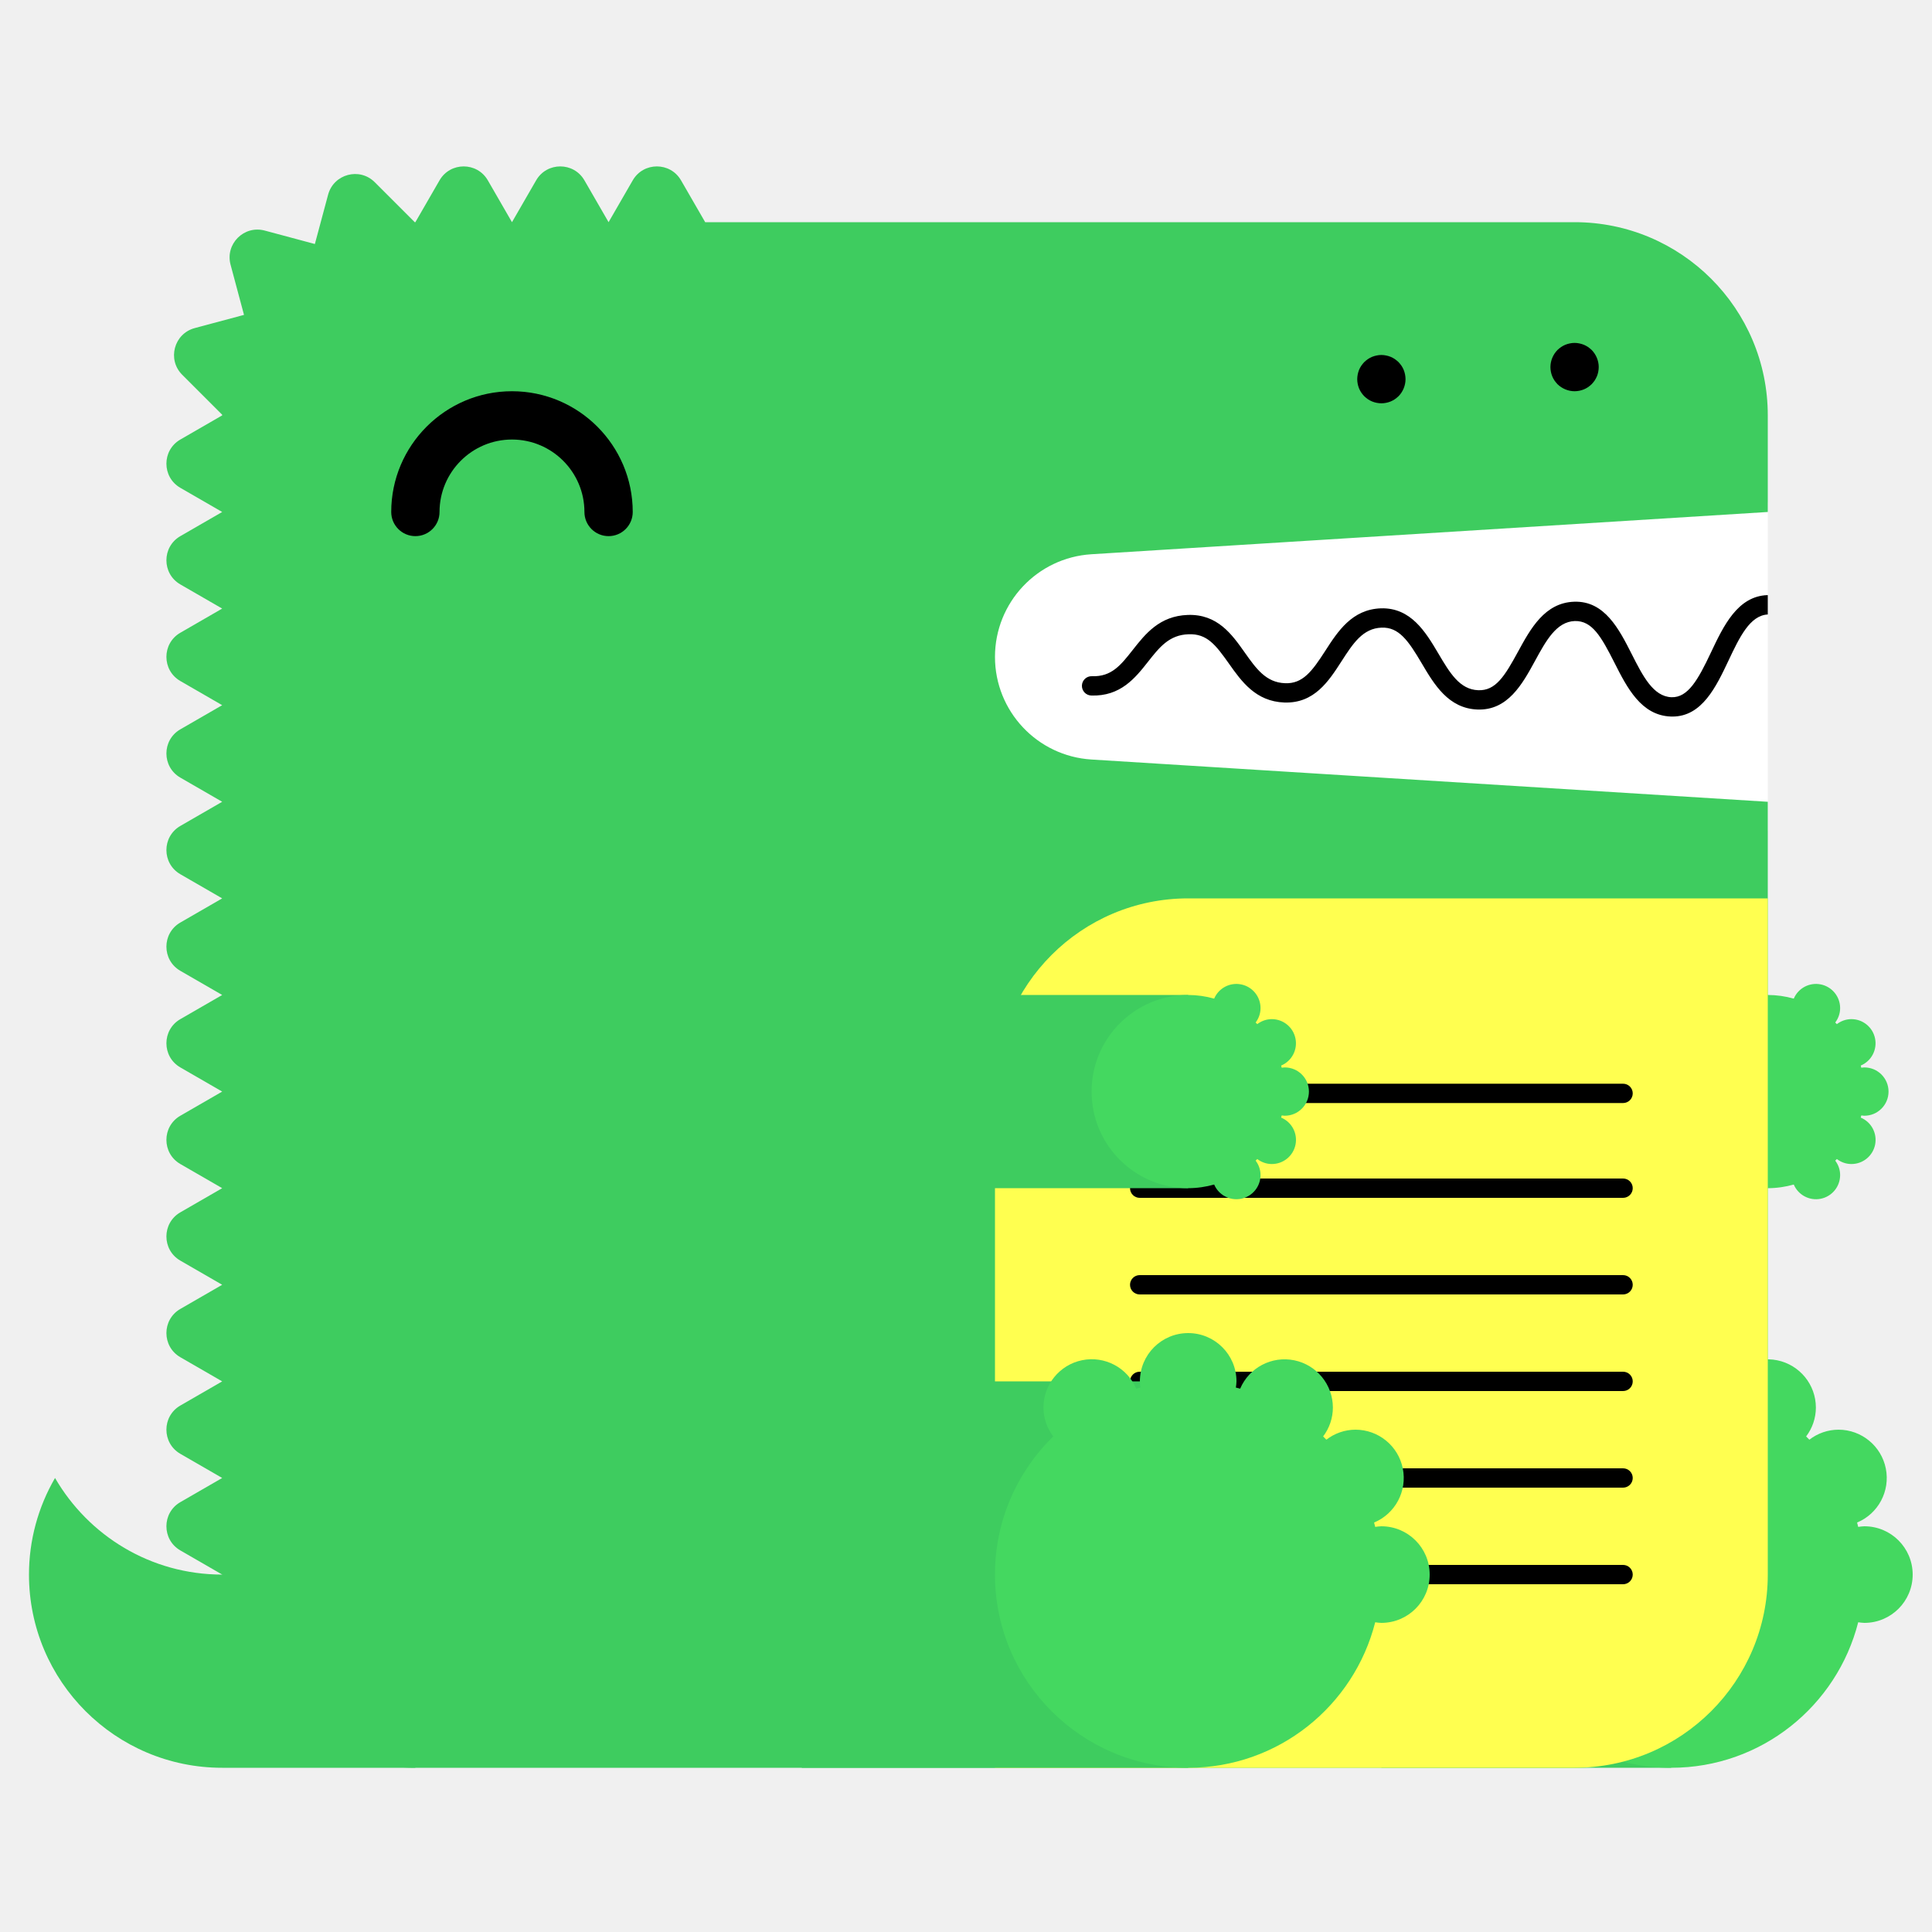
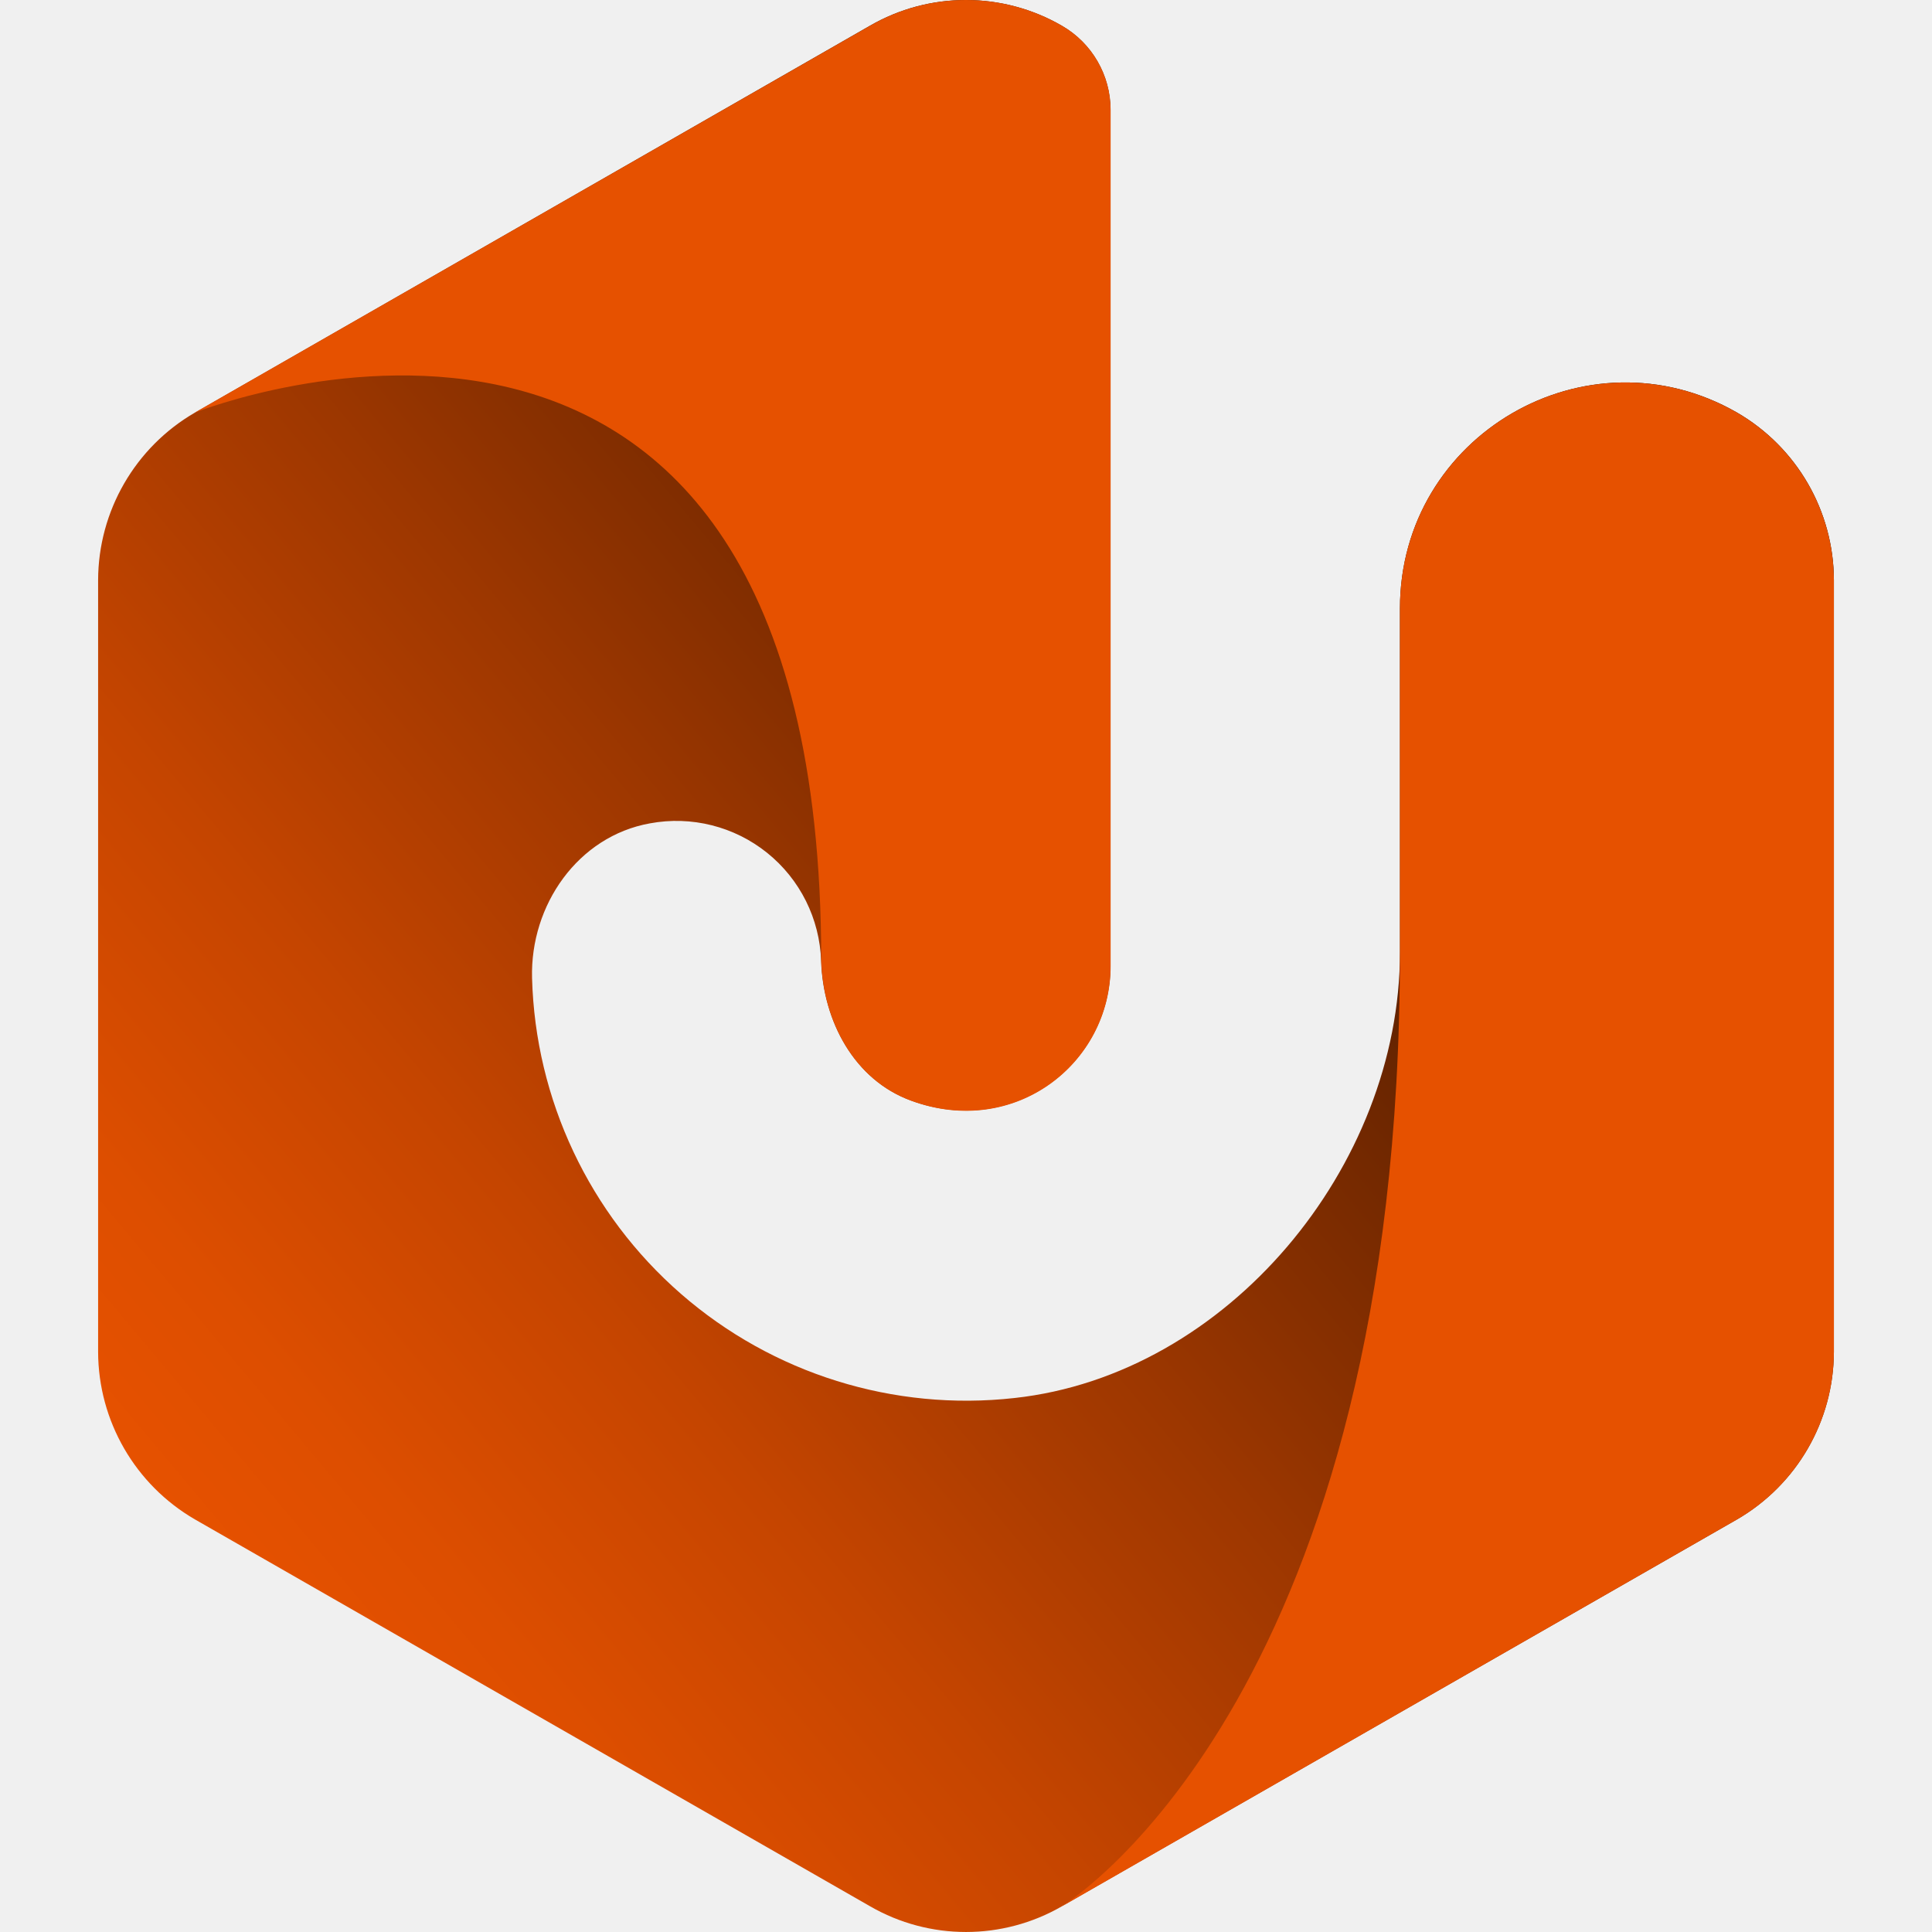
- <svg xmlns="http://www.w3.org/2000/svg" width="200" height="200" viewBox="0 0 200 200">
-   <g fill="none" fill-rule="evenodd">
-     <path fill="#FFF" d="M99 52h84v34H99z" />
-     <path d="M23 163c-7.398 0-13.843-4.027-17.303-10A19.886 19.886 0 0 0 3 163c0 11.046 8.954 20 20 20h20v-20H23z" fill="#3ECC5F" />
-     <path d="M112.98 57.376L183 53V43c0-11.046-8.954-20-20-20H73l-2.5-4.33c-1.112-1.925-3.889-1.925-5 0L63 23l-2.5-4.33c-1.111-1.925-3.889-1.925-5 0L53 23l-2.5-4.33c-1.111-1.925-3.889-1.925-5 0L43 23c-.022 0-.042.003-.065.003l-4.142-4.141c-1.57-1.571-4.252-.853-4.828 1.294l-1.369 5.104-5.192-1.392c-2.148-.575-4.111 1.389-3.535 3.536l1.39 5.193-5.102 1.367c-2.148.576-2.867 3.259-1.296 4.83l4.142 4.142c0 .021-.003.042-.003.064l-4.33 2.5c-1.925 1.111-1.925 3.889 0 5L23 53l-4.33 2.5c-1.925 1.111-1.925 3.889 0 5L23 63l-4.33 2.5c-1.925 1.111-1.925 3.889 0 5L23 73l-4.33 2.5c-1.925 1.111-1.925 3.889 0 5L23 83l-4.33 2.5c-1.925 1.111-1.925 3.889 0 5L23 93l-4.33 2.5c-1.925 1.111-1.925 3.889 0 5L23 103l-4.33 2.5c-1.925 1.111-1.925 3.889 0 5L23 113l-4.33 2.5c-1.925 1.111-1.925 3.889 0 5L23 123l-4.33 2.5c-1.925 1.111-1.925 3.889 0 5L23 133l-4.33 2.5c-1.925 1.111-1.925 3.889 0 5L23 143l-4.33 2.5c-1.925 1.111-1.925 3.889 0 5L23 153l-4.33 2.5c-1.925 1.111-1.925 3.889 0 5L23 163c0 11.046 8.954 20 20 20h120c11.046 0 20-8.954 20-20V83l-70.02-4.376A10.645 10.645 0 0 1 103 68c0-5.621 4.37-10.273 9.98-10.624" fill="#3ECC5F" />
-     <path fill="#3ECC5F" d="M143 183h30v-40h-30z" />
-     <path d="M193 158c-.219 0-.428.037-.639.064-.038-.15-.074-.301-.116-.451A5 5 0 0 0 190.32 148a4.96 4.96 0 0 0-3.016 1.036 26.531 26.531 0 0 0-.335-.336 4.955 4.955 0 0 0 1.011-2.987 5 5 0 0 0-9.599-1.959c-.148-.042-.297-.077-.445-.115.027-.211.064-.42.064-.639a5 5 0 0 0-5-5 5 5 0 0 0-5 5c0 .219.037.428.064.639-.148.038-.297.073-.445.115a4.998 4.998 0 0 0-9.599 1.959c0 1.125.384 2.151 1.011 2.987-3.717 3.632-6.031 8.693-6.031 14.3 0 11.046 8.954 20 20 20 9.339 0 17.16-6.41 19.361-15.064.211.027.42.064.639.064a5 5 0 0 0 5-5 5 5 0 0 0-5-5" fill="#44D860" />
-     <path fill="#3ECC5F" d="M153 123h30v-20h-30z" />
-     <path d="M193 115.5a2.5 2.5 0 1 0 0-5c-.109 0-.214.019-.319.032-.02-.075-.037-.15-.058-.225a2.501 2.501 0 0 0-.963-4.807c-.569 0-1.088.197-1.508.518a6.653 6.653 0 0 0-.168-.168c.314-.417.506-.931.506-1.494a2.5 2.5 0 0 0-4.8-.979A9.987 9.987 0 0 0 183 103c-5.522 0-10 4.478-10 10s4.478 10 10 10c.934 0 1.833-.138 2.69-.377a2.5 2.5 0 0 0 4.8-.979c0-.563-.192-1.077-.506-1.494.057-.055.113-.111.168-.168.42.321.939.518 1.508.518a2.5 2.5 0 0 0 .963-4.807c.021-.074.038-.15.058-.225.105.013.21.032.319.032" fill="#44D860" />
-     <path d="M63 55.5a2.5 2.5 0 0 1-2.5-2.5c0-4.136-3.364-7.5-7.5-7.5s-7.5 3.364-7.5 7.5a2.5 2.5 0 1 1-5 0c0-6.893 5.607-12.5 12.5-12.5S65.5 46.107 65.5 53a2.5 2.5 0 0 1-2.5 2.5" fill="#000" />
-     <path d="M103 183h60c11.046 0 20-8.954 20-20V93h-60c-11.046 0-20 8.954-20 20v70z" fill="#FFFF50" />
-     <path d="M168.02 124h-50.04a1 1 0 1 1 0-2h50.04a1 1 0 1 1 0 2m0 20h-50.04a1 1 0 1 1 0-2h50.04a1 1 0 1 1 0 2m0 20h-50.04a1 1 0 1 1 0-2h50.04a1 1 0 1 1 0 2m0-49.814h-50.04a1 1 0 1 1 0-2h50.04a1 1 0 1 1 0 2m0 19.814h-50.04a1 1 0 1 1 0-2h50.04a1 1 0 1 1 0 2m0 20h-50.04a1 1 0 1 1 0-2h50.04a1 1 0 1 1 0 2M183 61.611c-.012 0-.022-.006-.034-.005-3.09.105-4.552 3.196-5.842 5.923-1.346 2.85-2.387 4.703-4.093 4.647-1.889-.068-2.969-2.202-4.113-4.46-1.314-2.594-2.814-5.536-5.963-5.426-3.046.104-4.513 2.794-5.807 5.167-1.377 2.528-2.314 4.065-4.121 3.994-1.927-.07-2.951-1.805-4.136-3.813-1.321-2.236-2.848-4.75-5.936-4.664-2.994.103-4.465 2.385-5.763 4.4-1.373 2.13-2.335 3.428-4.165 3.351-1.973-.07-2.992-1.51-4.171-3.177-1.324-1.873-2.816-3.993-5.895-3.89-2.928.1-4.399 1.97-5.696 3.618-1.232 1.564-2.194 2.802-4.229 2.724a1 1 0 0 0-.072 2c3.017.101 4.545-1.8 5.872-3.487 1.177-1.496 2.193-2.787 4.193-2.855 1.926-.082 2.829 1.115 4.195 3.045 1.297 1.834 2.769 3.914 5.731 4.021 3.103.104 4.596-2.215 5.918-4.267 1.182-1.834 2.202-3.417 4.15-3.484 1.793-.067 2.769 1.35 4.145 3.681 1.297 2.197 2.766 4.686 5.787 4.796 3.125.108 4.634-2.62 5.949-5.035 1.139-2.088 2.214-4.06 4.119-4.126 1.793-.042 2.728 1.595 4.111 4.33 1.292 2.553 2.757 5.445 5.825 5.556l.169.003c3.064 0 4.518-3.075 5.805-5.794 1.139-2.41 2.217-4.68 4.067-4.773v-2z" fill="#000" />
-     <path fill="#3ECC5F" d="M83 183h40v-40H83z" />
-     <path d="M143 158c-.219 0-.428.037-.639.064-.038-.15-.074-.301-.116-.451A5 5 0 0 0 140.32 148a4.96 4.96 0 0 0-3.016 1.036 26.531 26.531 0 0 0-.335-.336 4.955 4.955 0 0 0 1.011-2.987 5 5 0 0 0-9.599-1.959c-.148-.042-.297-.077-.445-.115.027-.211.064-.42.064-.639a5 5 0 0 0-5-5 5 5 0 0 0-5 5c0 .219.037.428.064.639-.148.038-.297.073-.445.115a4.998 4.998 0 0 0-9.599 1.959c0 1.125.384 2.151 1.011 2.987-3.717 3.632-6.031 8.693-6.031 14.3 0 11.046 8.954 20 20 20 9.339 0 17.16-6.41 19.361-15.064.211.027.42.064.639.064a5 5 0 0 0 5-5 5 5 0 0 0-5-5" fill="#44D860" />
-     <path fill="#3ECC5F" d="M83 123h40v-20H83z" />
-     <path d="M133 115.5a2.5 2.5 0 1 0 0-5c-.109 0-.214.019-.319.032-.02-.075-.037-.15-.058-.225a2.501 2.501 0 0 0-.963-4.807c-.569 0-1.088.197-1.508.518a6.653 6.653 0 0 0-.168-.168c.314-.417.506-.931.506-1.494a2.5 2.5 0 0 0-4.8-.979A9.987 9.987 0 0 0 123 103c-5.522 0-10 4.478-10 10s4.478 10 10 10c.934 0 1.833-.138 2.69-.377a2.5 2.5 0 0 0 4.8-.979c0-.563-.192-1.077-.506-1.494.057-.055.113-.111.168-.168.42.321.939.518 1.508.518a2.5 2.5 0 0 0 .963-4.807c.021-.074.038-.15.058-.225.105.013.21.032.319.032" fill="#44D860" />
-     <path d="M143 41.75c-.16 0-.33-.02-.49-.05a2.52 2.52 0 0 1-.47-.14c-.15-.06-.29-.14-.431-.23-.13-.09-.259-.2-.38-.31-.109-.12-.219-.24-.309-.38s-.17-.28-.231-.43a2.619 2.619 0 0 1-.189-.96c0-.16.02-.33.05-.49.03-.16.08-.31.139-.47.061-.15.141-.29.231-.43.09-.13.2-.26.309-.38.121-.11.25-.22.38-.31.141-.09.281-.17.431-.23.149-.06.31-.11.47-.14.32-.07.65-.07.98 0 .159.03.32.08.47.14.149.06.29.14.43.23.13.09.259.2.38.31.11.12.22.25.31.38.09.14.17.28.23.43.06.16.11.31.14.47.029.16.05.33.05.49 0 .66-.271 1.31-.73 1.77-.121.11-.25.22-.38.31-.14.09-.281.17-.43.23a2.565 2.565 0 0 1-.96.19m20-1.25c-.66 0-1.3-.27-1.771-.73a3.802 3.802 0 0 1-.309-.38c-.09-.14-.17-.28-.231-.43a2.619 2.619 0 0 1-.189-.96c0-.66.27-1.3.729-1.77.121-.11.25-.22.38-.31.141-.09.281-.17.431-.23.149-.06.31-.11.47-.14.32-.07.66-.07.98 0 .159.03.32.08.47.14.149.06.29.14.43.23.13.09.259.2.38.31.459.47.73 1.11.73 1.77 0 .16-.021.33-.05.49-.03.16-.08.32-.14.47-.07.15-.14.29-.23.43-.09.13-.2.26-.31.38-.121.11-.25.22-.38.31-.14.09-.281.17-.43.23a2.565 2.565 0 0 1-.96.19" fill="#000" />
-   </g>
+ <svg xmlns="http://www.w3.org/2000/svg" viewBox="0 0 512 512">
+   <defs>
+     <linearGradient id="a" x1="61.52" y1="419.18" x2="450.48" y2="92.82" gradientUnits="userSpaceOnUse">
+       <stop offset="0" stop-color="#e65100" />
+       <stop offset=".09" stop-color="#dd4e00" />
+       <stop offset=".24" stop-color="#c54500" />
+       <stop offset=".43" stop-color="#9d3700" />
+       <stop offset=".65" stop-color="#662400" />
+       <stop offset=".9" stop-color="#200b00" />
+       <stop offset="1" />
+     </linearGradient>
+   </defs>
+   <path d="M460.32 109.33c-39.79-22.8-89.32 6-89.32 51.88v91.12c0 56.86-45.72 112-102.16 118.16A115.11 115.11 0 0 1 141 259.2c-.52-19.37 12.18-37.59 31.23-41a38.35 38.35 0 0 1 45.37 36.47c.54 16 8.8 31.52 23.84 37 27.32 10 52.85-9.8 52.85-35.74V29.14a25.74 25.74 0 0 0-12.9-22.32 50.84 50.84 0 0 0-50.86 0L51.68 109.33A51.47 51.47 0 0 0 26 153.74v204.52a51.47 51.47 0 0 0 25.68 44.41l178.89 102.51a50.84 50.84 0 0 0 50.86 0l178.89-102.51A51.47 51.47 0 0 0 486 358.26V153.74a51.47 51.47 0 0 0-25.68-44.41z" fill="url(#a)" />
+   <path d="M460.32 109.33c-39.79-22.8-89.32 6-89.32 51.88v91.12c0 194.46-85.57 250.34-89.57 252.85l178.89-102.51A51.47 51.47 0 0 0 486 358.26V153.74a51.47 51.47 0 0 0-25.68-44.41zM294.33 256V29.14a25.74 25.74 0 0 0-12.9-22.32 50.82 50.82 0 0 0-50.86 0L51.7 109.32c2-.78 165.94-65 165.94 145.38.54 16 8.8 31.52 23.84 37 27.32 10.08 52.85-9.76 52.85-35.7z" fill="#e65100" />
</svg>
